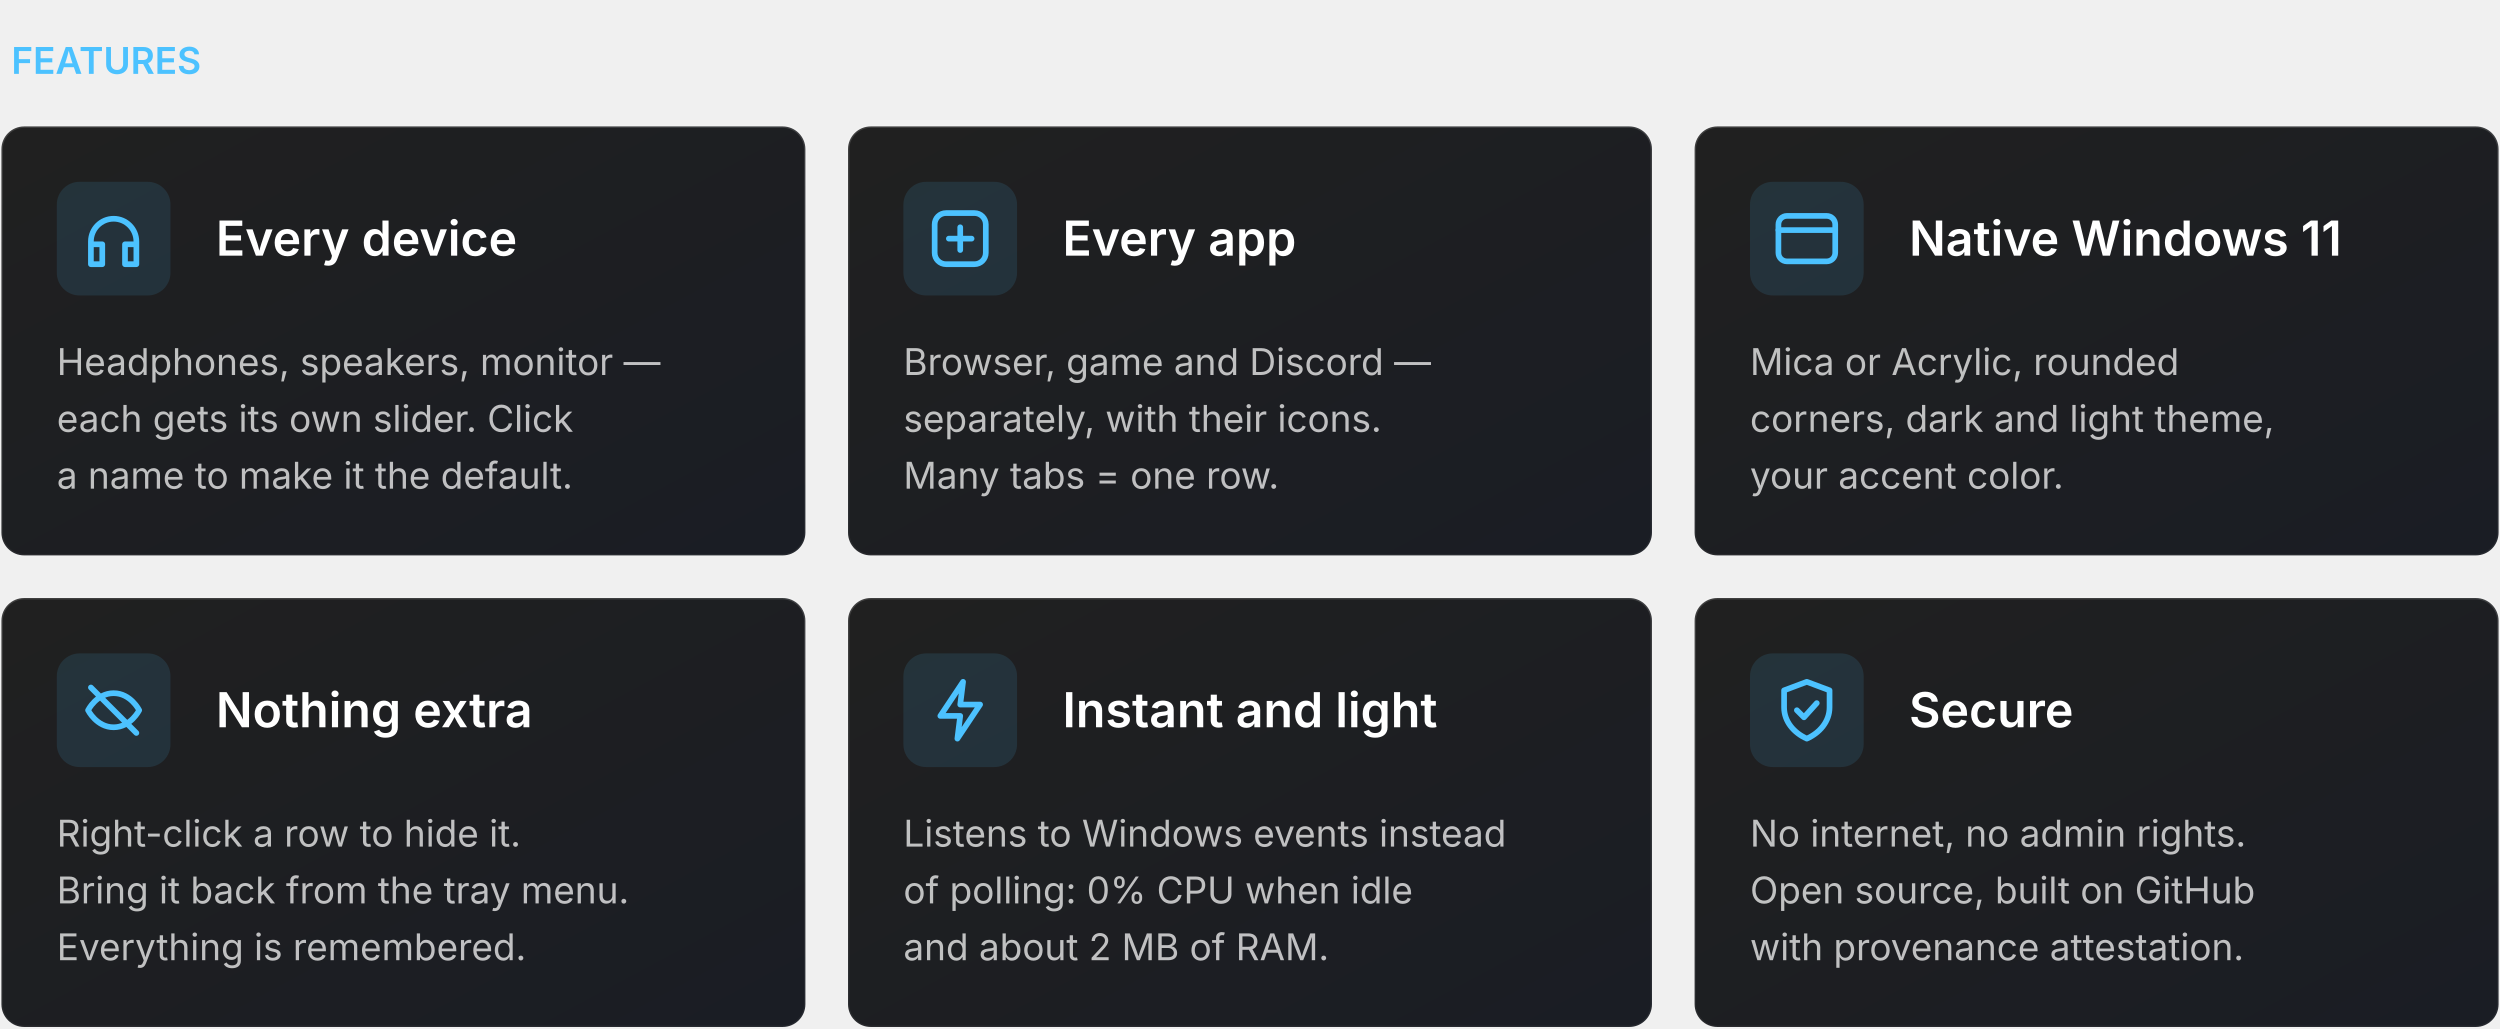
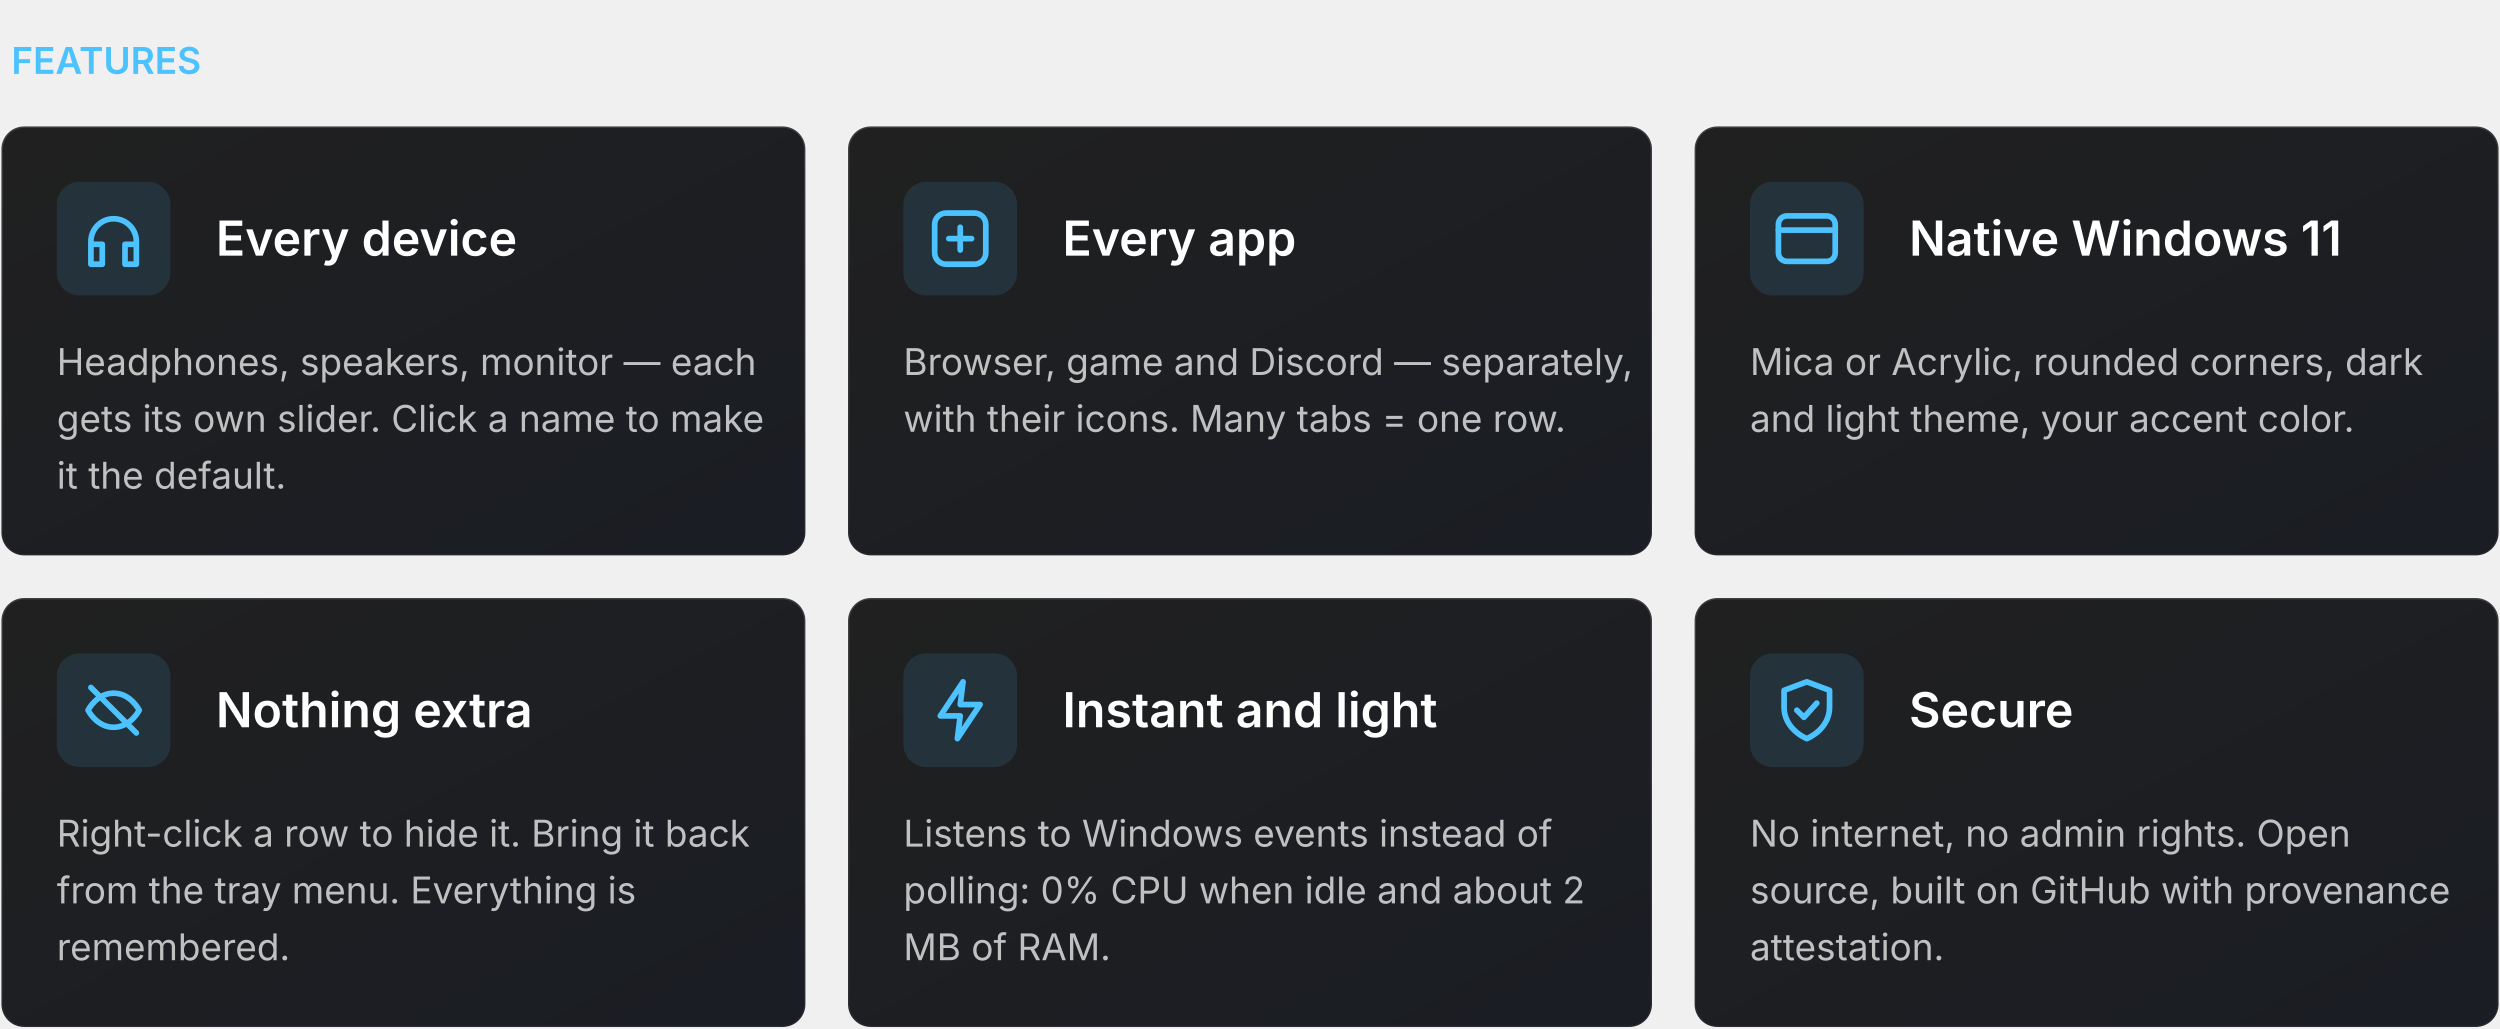
<svg xmlns="http://www.w3.org/2000/svg" width="880" height="362" viewBox="0 0 880 362" role="img" aria-label="TrayMixer features">
  <defs>
    <linearGradient id="bg" x1="0" y1="0" x2="1" y2="1">
      <stop offset="0" stop-color="#202020" />
      <stop offset="1" stop-color="#1a1d24" />
    </linearGradient>
    <radialGradient id="glow" cx="0.85" cy="0.1" r="0.8">
      <stop offset="0" stop-color="#4CC2FF" stop-opacity="0.28" />
      <stop offset="1" stop-color="#4CC2FF" stop-opacity="0" />
    </radialGradient>
    <radialGradient id="glow2" cx="0.05" cy="1" r="0.7">
      <stop offset="0" stop-color="#7A5CFF" stop-opacity="0.16" />
      <stop offset="1" stop-color="#7A5CFF" stop-opacity="0" />
    </radialGradient>
    <linearGradient id="tile" x1="0" y1="0" x2="1" y2="1">
      <stop offset="0" stop-color="#5AC8FA" />
      <stop offset="1" stop-color="#0A64D8" />
    </linearGradient>
    <linearGradient id="stroke" x1="0" y1="0" x2="0" y2="1">
      <stop offset="0" stop-color="#fff" stop-opacity="0.14" />
      <stop offset="1" stop-color="#fff" stop-opacity="0.05" />
    </linearGradient>
  </defs>
  <style>text{font-family:'Segoe UI Variable Display','Segoe UI Variable Text','Segoe UI',-apple-system,BlinkMacSystemFont,Inter,Roboto,'Helvetica Neue',Arial,sans-serif;}</style>
  <text x="4" y="26" font-size="13" font-weight="600" fill="#4CC2FF">FEATURES</text>
  <rect x="0.5" y="44.5" width="283" height="151" rx="8" fill="url(#bg)" stroke="url(#stroke)" />
  <rect x="20" y="64" width="40" height="40" rx="8" fill="#4CC2FF" fill-opacity="0.12" />
  <path stroke="#4CC2FF" stroke-width="2" fill="none" stroke-linecap="round" stroke-linejoin="round" d="M32 88v-3a8 8 0 0 1 16 0v3m-16 0v5h4v-7h-4m16 2v5h-4v-7h4" />
  <text x="76" y="90" font-size="17" font-weight="600" fill="#fff">Every device</text>
-   <text x="20" y="132" font-size="13" font-weight="400" fill="#fff" fill-opacity="0.72">Headphones, speakers, monitor —</text>
-   <text x="20" y="152" font-size="13" font-weight="400" fill="#fff" fill-opacity="0.72">each gets its own slider. Click</text>
-   <text x="20" y="172" font-size="13" font-weight="400" fill="#fff" fill-opacity="0.72">a name to make it the default.</text>
+   <text x="20" y="132" font-size="13" font-weight="400" fill="#fff" fill-opacity="0.72">Headphones, speakers, monitor — each</text>
+   <text x="20" y="152" font-size="13" font-weight="400" fill="#fff" fill-opacity="0.72">gets its own slider. Click a name to make</text>
+   <text x="20" y="172" font-size="13" font-weight="400" fill="#fff" fill-opacity="0.72">it the default.</text>
  <rect x="298.5" y="44.5" width="283" height="151" rx="8" fill="url(#bg)" stroke="url(#stroke)" />
  <rect x="318" y="64" width="40" height="40" rx="8" fill="#4CC2FF" fill-opacity="0.12" />
  <rect stroke="#4CC2FF" stroke-width="2" fill="none" stroke-linecap="round" stroke-linejoin="round" x="329" y="75" width="18" height="18" rx="4" />
  <path stroke="#4CC2FF" stroke-width="2" fill="none" stroke-linecap="round" stroke-linejoin="round" d="M334 84h8M338 80v8" />
  <text x="374" y="90" font-size="17" font-weight="600" fill="#fff">Every app</text>
-   <text x="318" y="132" font-size="13" font-weight="400" fill="#fff" fill-opacity="0.72">Browser, game and Discord —</text>
-   <text x="318" y="152" font-size="13" font-weight="400" fill="#fff" fill-opacity="0.72">separately, with their icons.</text>
-   <text x="318" y="172" font-size="13" font-weight="400" fill="#fff" fill-opacity="0.72">Many tabs = one row.</text>
+   <text x="318" y="132" font-size="13" font-weight="400" fill="#fff" fill-opacity="0.72">Browser, game and Discord — separately,</text>
+   <text x="318" y="152" font-size="13" font-weight="400" fill="#fff" fill-opacity="0.72">with their icons. Many tabs = one row.</text>
  <rect x="596.5" y="44.5" width="283" height="151" rx="8" fill="url(#bg)" stroke="url(#stroke)" />
  <rect x="616" y="64" width="40" height="40" rx="8" fill="#4CC2FF" fill-opacity="0.12" />
  <rect stroke="#4CC2FF" stroke-width="2" fill="none" stroke-linecap="round" stroke-linejoin="round" x="626" y="76" width="20" height="16" rx="3" />
  <path stroke="#4CC2FF" stroke-width="2" fill="none" stroke-linecap="round" stroke-linejoin="round" d="M626 81h20" />
  <text x="672" y="90" font-size="17" font-weight="600" fill="#fff">Native Windows 11</text>
-   <text x="616" y="132" font-size="13" font-weight="400" fill="#fff" fill-opacity="0.72">Mica or Acrylic, rounded</text>
-   <text x="616" y="152" font-size="13" font-weight="400" fill="#fff" fill-opacity="0.72">corners, dark and light theme,</text>
-   <text x="616" y="172" font-size="13" font-weight="400" fill="#fff" fill-opacity="0.72">your accent color.</text>
+   <text x="616" y="132" font-size="13" font-weight="400" fill="#fff" fill-opacity="0.72">Mica or Acrylic, rounded corners, dark</text>
+   <text x="616" y="152" font-size="13" font-weight="400" fill="#fff" fill-opacity="0.72">and light theme, your accent color.</text>
  <rect x="0.5" y="210.5" width="283" height="151" rx="8" fill="url(#bg)" stroke="url(#stroke)" />
  <rect x="20" y="230" width="40" height="40" rx="8" fill="#4CC2FF" fill-opacity="0.12" />
  <path stroke="#4CC2FF" stroke-width="2" fill="none" stroke-linecap="round" stroke-linejoin="round" d="M31 250s3-6 9-6 9 6 9 6-3 6-9 6-9-6-9-6zM32 242l16 16" />
  <text x="76" y="256" font-size="17" font-weight="600" fill="#fff">Nothing extra</text>
-   <text x="20" y="298" font-size="13" font-weight="400" fill="#fff" fill-opacity="0.72">Right-click a row to hide it.</text>
-   <text x="20" y="318" font-size="13" font-weight="400" fill="#fff" fill-opacity="0.72">Bring it back from the tray menu.</text>
-   <text x="20" y="338" font-size="13" font-weight="400" fill="#fff" fill-opacity="0.72">Everything is remembered.</text>
+   <text x="20" y="298" font-size="13" font-weight="400" fill="#fff" fill-opacity="0.72">Right-click a row to hide it. Bring it back</text>
+   <text x="20" y="318" font-size="13" font-weight="400" fill="#fff" fill-opacity="0.72">from the tray menu. Everything is</text>
+   <text x="20" y="338" font-size="13" font-weight="400" fill="#fff" fill-opacity="0.72">remembered.</text>
  <rect x="298.5" y="210.5" width="283" height="151" rx="8" fill="url(#bg)" stroke="url(#stroke)" />
  <rect x="318" y="230" width="40" height="40" rx="8" fill="#4CC2FF" fill-opacity="0.12" />
  <path stroke="#4CC2FF" stroke-width="2" fill="none" stroke-linecap="round" stroke-linejoin="round" d="M339 240l-8 12h7l-1 8 8-12h-7z" />
  <text x="374" y="256" font-size="17" font-weight="600" fill="#fff">Instant and light</text>
-   <text x="318" y="298" font-size="13" font-weight="400" fill="#fff" fill-opacity="0.72">Listens to Windows events instead</text>
-   <text x="318" y="318" font-size="13" font-weight="400" fill="#fff" fill-opacity="0.72">of polling: 0% CPU when idle</text>
-   <text x="318" y="338" font-size="13" font-weight="400" fill="#fff" fill-opacity="0.72">and about 2 MB of RAM.</text>
+   <text x="318" y="298" font-size="13" font-weight="400" fill="#fff" fill-opacity="0.72">Listens to Windows events instead of</text>
+   <text x="318" y="318" font-size="13" font-weight="400" fill="#fff" fill-opacity="0.72">polling: 0% CPU when idle and about 2</text>
+   <text x="318" y="338" font-size="13" font-weight="400" fill="#fff" fill-opacity="0.72">MB of RAM.</text>
  <rect x="596.5" y="210.5" width="283" height="151" rx="8" fill="url(#bg)" stroke="url(#stroke)" />
  <rect x="616" y="230" width="40" height="40" rx="8" fill="#4CC2FF" fill-opacity="0.12" />
  <path stroke="#4CC2FF" stroke-width="2" fill="none" stroke-linecap="round" stroke-linejoin="round" d="M636 240l8 3v6c0 5-3.5 9-8 11-4.5-2-8-6-8-11v-6zM632.5 250l2.5 2.5 4.5-5" />
  <text x="672" y="256" font-size="17" font-weight="600" fill="#fff">Secure</text>
-   <text x="616" y="298" font-size="13" font-weight="400" fill="#fff" fill-opacity="0.72">No internet, no admin rights.</text>
-   <text x="616" y="318" font-size="13" font-weight="400" fill="#fff" fill-opacity="0.72">Open source, built on GitHub</text>
-   <text x="616" y="338" font-size="13" font-weight="400" fill="#fff" fill-opacity="0.72">with provenance attestation.</text>
+   <text x="616" y="298" font-size="13" font-weight="400" fill="#fff" fill-opacity="0.72">No internet, no admin rights. Open</text>
+   <text x="616" y="318" font-size="13" font-weight="400" fill="#fff" fill-opacity="0.72">source, built on GitHub with provenance</text>
+   <text x="616" y="338" font-size="13" font-weight="400" fill="#fff" fill-opacity="0.72">attestation.</text>
</svg>
